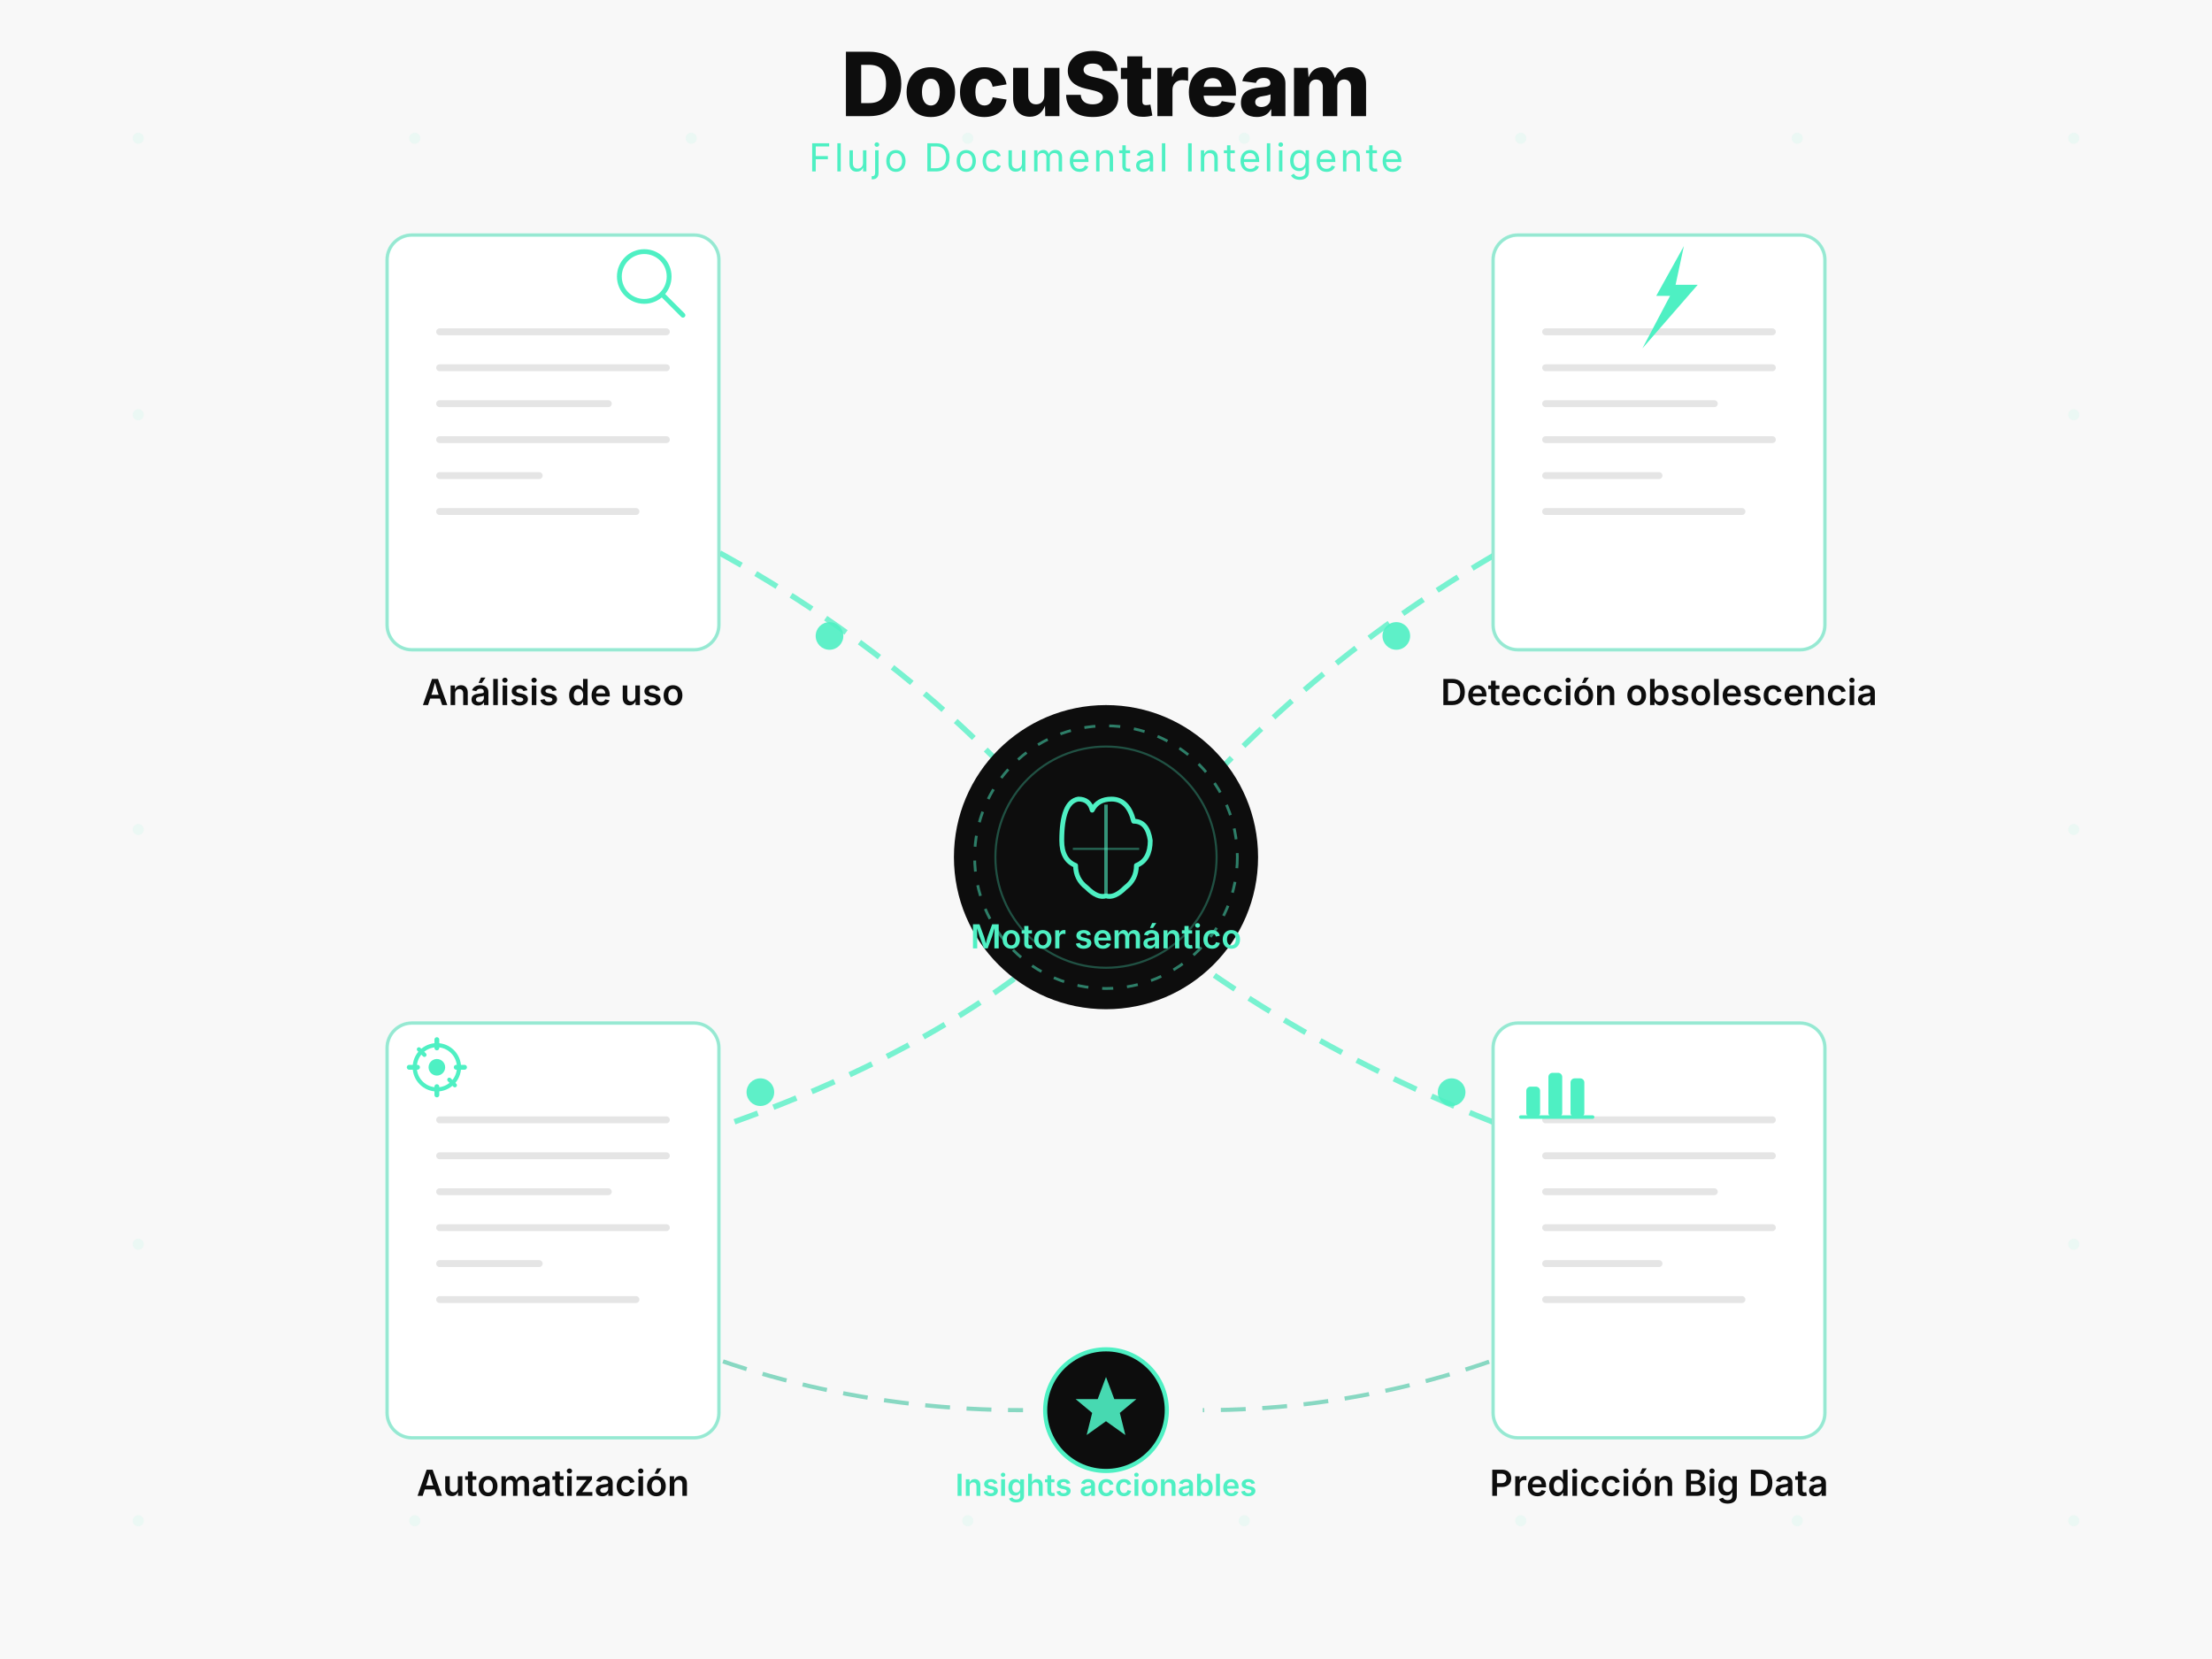
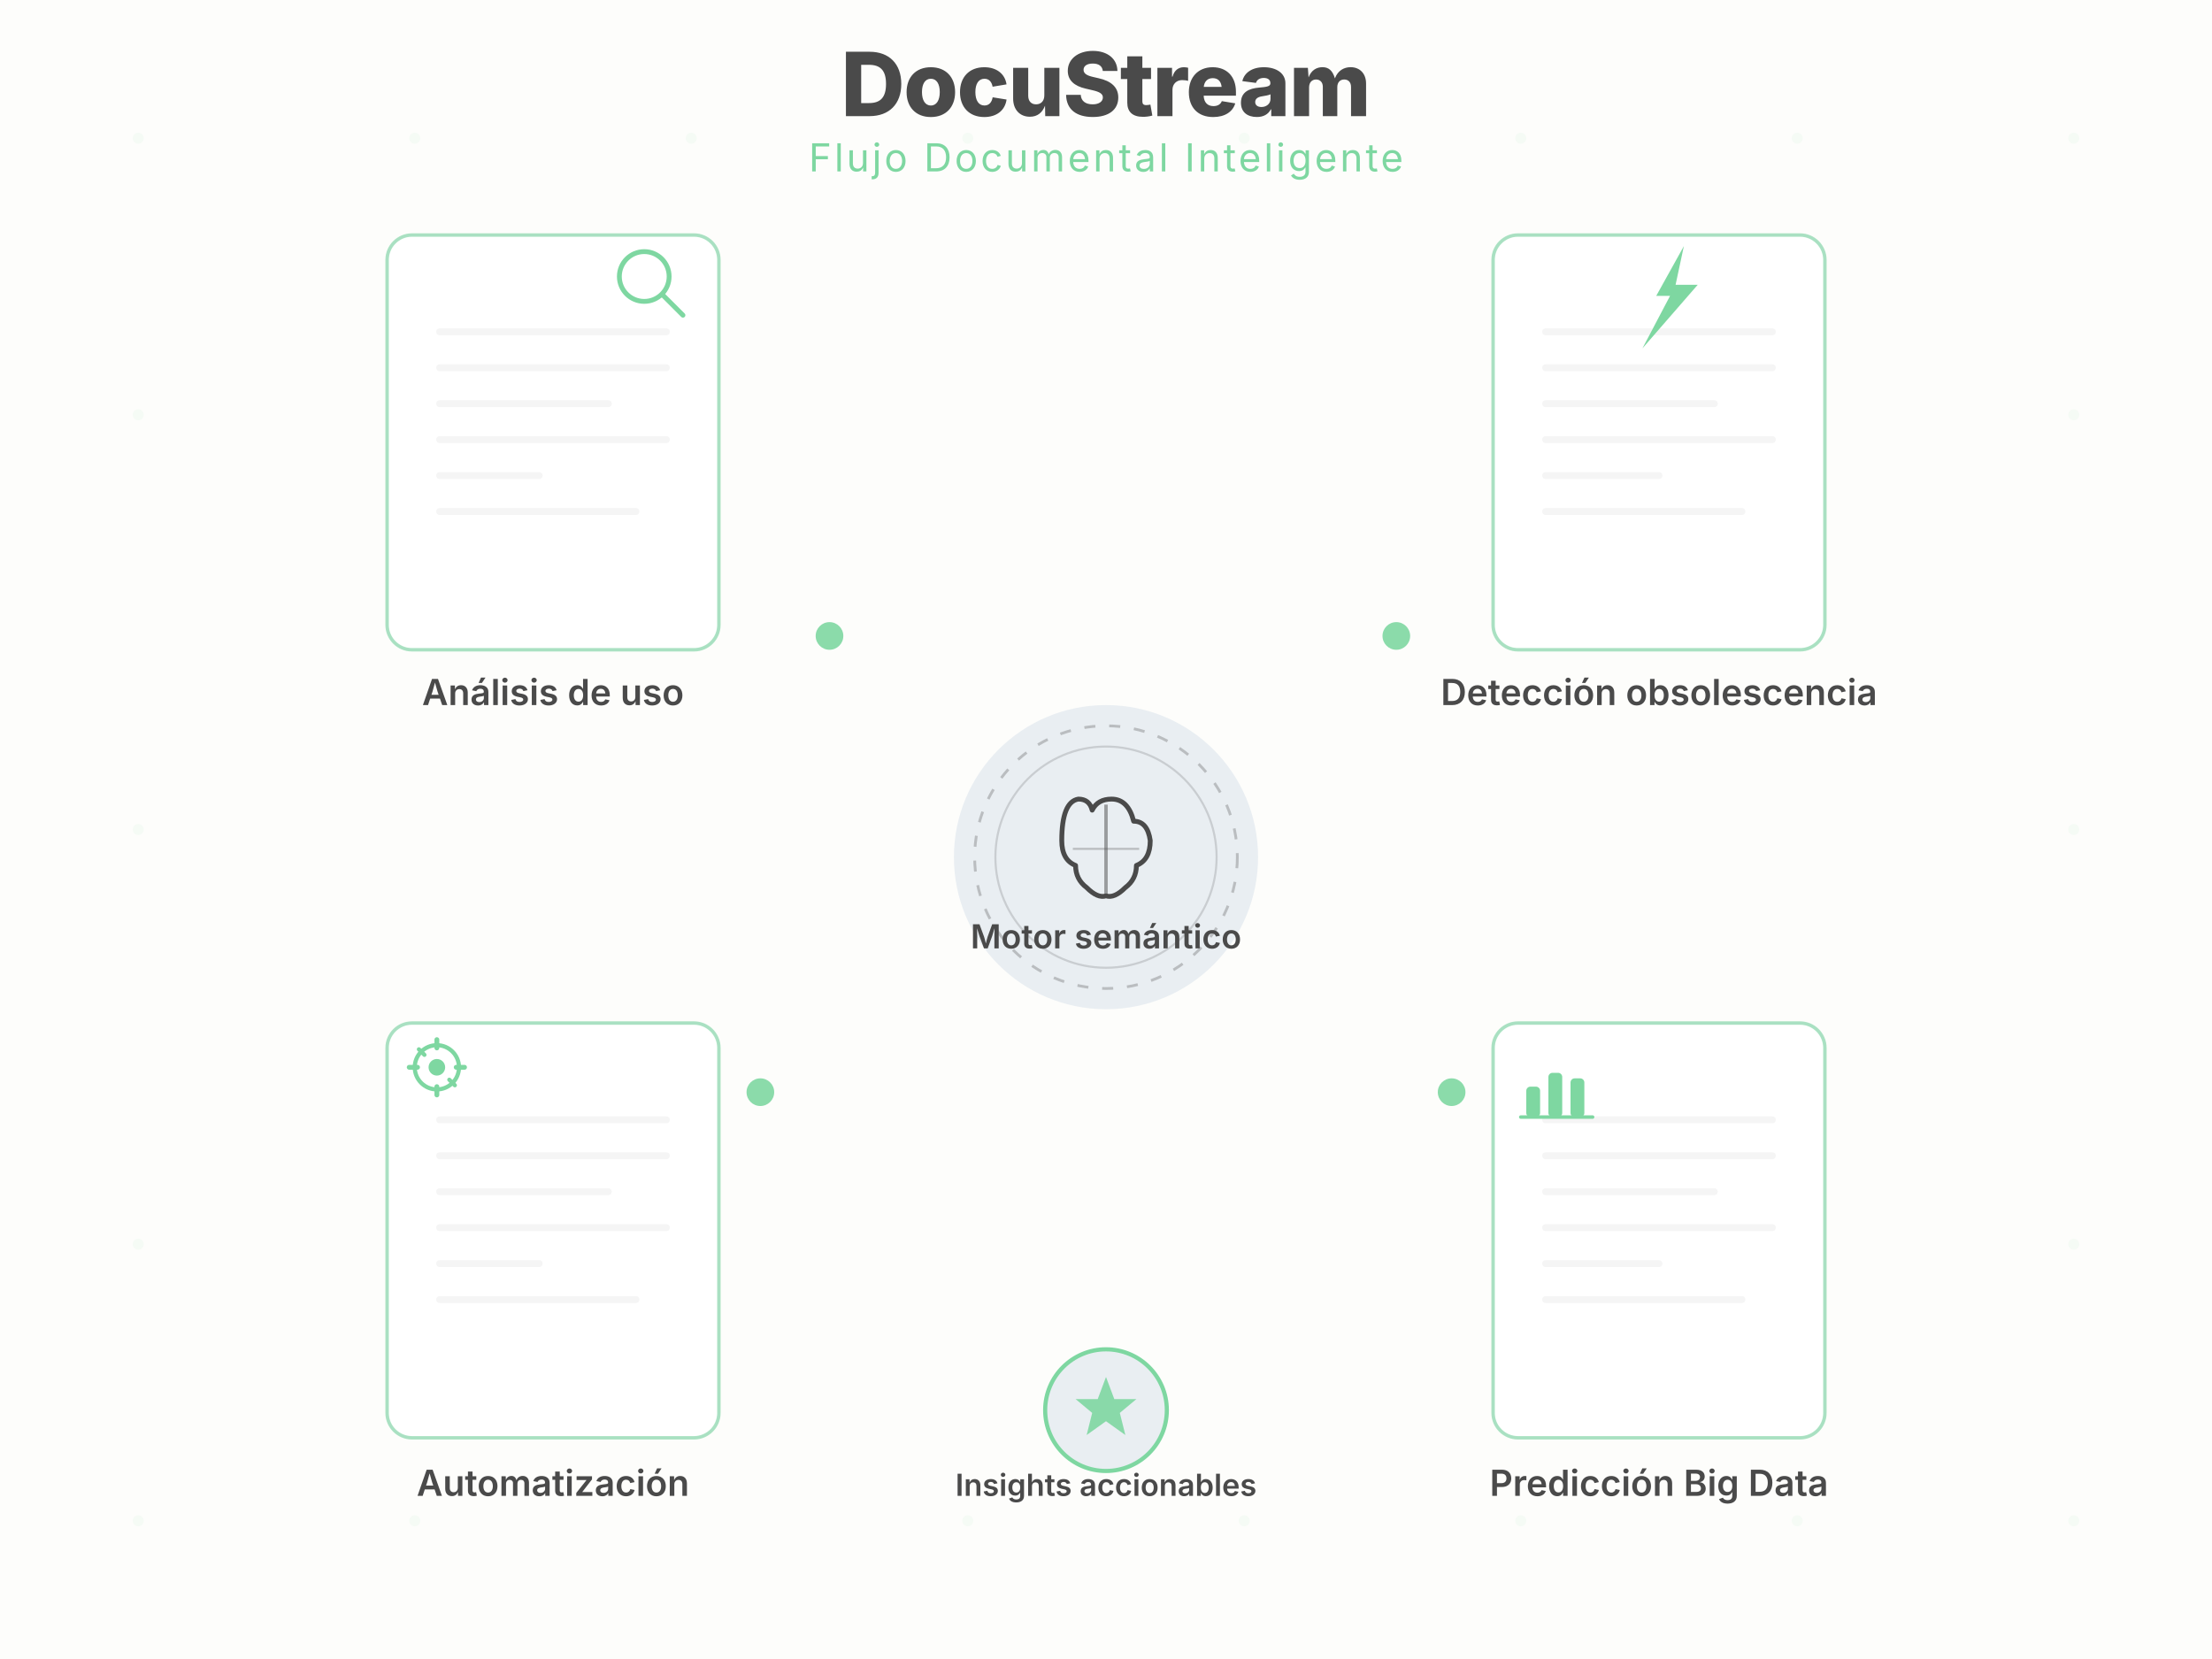
<svg xmlns="http://www.w3.org/2000/svg" width="1600" height="1200" viewBox="0 0 1600 1200" role="img">
-   <rect width="1600" height="1200" fill="#f8f8f8" />
-   <g opacity=".08">
-     <circle cx="100" cy="100" r="4" fill="#4EF0C3" />
-     <circle cx="300" cy="100" r="4" fill="#4EF0C3" />
-     <circle cx="500" cy="100" r="4" fill="#4EF0C3" />
-     <circle cx="700" cy="100" r="4" fill="#4EF0C3" />
-     <circle cx="900" cy="100" r="4" fill="#4EF0C3" />
-     <circle cx="1100" cy="100" r="4" fill="#4EF0C3" />
-     <circle cx="1300" cy="100" r="4" fill="#4EF0C3" />
-     <circle cx="1500" cy="100" r="4" fill="#4EF0C3" />
-     <circle cx="100" cy="300" r="4" fill="#4EF0C3" />
-     <circle cx="1500" cy="300" r="4" fill="#4EF0C3" />
-     <circle cx="100" cy="600" r="4" fill="#4EF0C3" />
-     <circle cx="1500" cy="600" r="4" fill="#4EF0C3" />
-     <circle cx="100" cy="900" r="4" fill="#4EF0C3" />
-     <circle cx="300" cy="900" r="4" fill="#4EF0C3" />
-     <circle cx="1300" cy="900" r="4" fill="#4EF0C3" />
-     <circle cx="1500" cy="900" r="4" fill="#4EF0C3" />
-     <circle cx="100" cy="1100" r="4" fill="#4EF0C3" />
-     <circle cx="300" cy="1100" r="4" fill="#4EF0C3" />
-     <circle cx="700" cy="1100" r="4" fill="#4EF0C3" />
-     <circle cx="900" cy="1100" r="4" fill="#4EF0C3" />
-     <circle cx="1100" cy="1100" r="4" fill="#4EF0C3" />
-     <circle cx="1300" cy="1100" r="4" fill="#4EF0C3" />
-     <circle cx="1500" cy="1100" r="4" fill="#4EF0C3" />
+   <rect width="1600" height="1200" fill="#FDFDFB" />
+   <g opacity=".06">
+     <circle cx="100" cy="100" r="4" fill="#7ED7A1" />
+     <circle cx="300" cy="100" r="4" fill="#7ED7A1" />
+     <circle cx="500" cy="100" r="4" fill="#7ED7A1" />
+     <circle cx="700" cy="100" r="4" fill="#7ED7A1" />
+     <circle cx="900" cy="100" r="4" fill="#7ED7A1" />
+     <circle cx="1100" cy="100" r="4" fill="#7ED7A1" />
+     <circle cx="1300" cy="100" r="4" fill="#7ED7A1" />
+     <circle cx="1500" cy="100" r="4" fill="#7ED7A1" />
+     <circle cx="100" cy="300" r="4" fill="#7ED7A1" />
+     <circle cx="1500" cy="300" r="4" fill="#7ED7A1" />
+     <circle cx="100" cy="600" r="4" fill="#7ED7A1" />
+     <circle cx="1500" cy="600" r="4" fill="#7ED7A1" />
+     <circle cx="100" cy="900" r="4" fill="#7ED7A1" />
+     <circle cx="300" cy="900" r="4" fill="#7ED7A1" />
+     <circle cx="1300" cy="900" r="4" fill="#7ED7A1" />
+     <circle cx="1500" cy="900" r="4" fill="#7ED7A1" />
+     <circle cx="100" cy="1100" r="4" fill="#7ED7A1" />
+     <circle cx="300" cy="1100" r="4" fill="#7ED7A1" />
+     <circle cx="700" cy="1100" r="4" fill="#7ED7A1" />
+     <circle cx="900" cy="1100" r="4" fill="#7ED7A1" />
+     <circle cx="1100" cy="1100" r="4" fill="#7ED7A1" />
+     <circle cx="1300" cy="1100" r="4" fill="#7ED7A1" />
+     <circle cx="1500" cy="1100" r="4" fill="#7ED7A1" />
  </g>
  <style>
    @keyframes dash { to { stroke-dashoffset: -80; } }
    @keyframes float1 { 0%,100%{transform:translateY(0)} 50%{transform:translateY(-16px)} }
    @keyframes float2 { 0%,100%{transform:translateY(0)} 50%{transform:translateY(-12px)} }
    @keyframes float3 { 0%,100%{transform:translateY(0)} 50%{transform:translateY(-20px)} }
    @keyframes pulse  { 0%,100%{opacity:.65} 50%{opacity:1} }
    .flow { stroke-dasharray: 18 12; animation: dash 2s linear infinite; }
    .flow2 { stroke-dasharray: 18 12; animation: dash 2.8s linear infinite; }
    .d1 { animation: float1 3.8s ease-in-out infinite; }
    .d2 { animation: float2 4.4s ease-in-out infinite 0.6s; }
    .d3 { animation: float3 3.2s ease-in-out infinite 1.2s; }
    .d4 { animation: float2 5s   ease-in-out infinite 0.3s; }
    .d5 { animation: float1 4.1s ease-in-out infinite 1.8s; }
    .pulse { animation: pulse 2.4s ease-in-out infinite; }
    @media (prefers-reduced-motion: reduce) {
      .flow,.flow2,.d1,.d2,.d3,.d4,.d5,.pulse { animation: none; }
    }
  </style>
-   <path class="flow" fill="none" stroke="#4EF0C3" stroke-width="4" opacity=".75" d="M 440 360 Q 620 440 740 570" />
-   <path class="flow" fill="none" stroke="#4EF0C3" stroke-width="4" opacity=".75" d="M 1160 360 Q 990 440 870 570" />
-   <path class="flow" fill="none" stroke="#4EF0C3" stroke-width="4" opacity=".75" d="M 780 670 Q 660 780 440 840" />
-   <path class="flow" fill="none" stroke="#4EF0C3" stroke-width="4" opacity=".75" d="M 830 670 Q 970 780 1160 840" />
-   <path class="flow2" fill="none" stroke="#2bbd96" stroke-width="3" opacity=".55" d="M 440 950 Q 580 1020 740 1020" />
-   <path class="flow2" fill="none" stroke="#2bbd96" stroke-width="3" opacity=".55" d="M 1160 950 Q 1020 1020 870 1020" />
-   <circle class="pulse" cx="600" cy="460" r="10" fill="#4EF0C3" opacity=".9" />
-   <circle class="pulse" cx="1010" cy="460" r="10" fill="#4EF0C3" opacity=".9" style="animation-delay:.5s" />
-   <circle class="pulse" cx="550" cy="790" r="10" fill="#4EF0C3" opacity=".9" style="animation-delay:1s" />
-   <circle class="pulse" cx="1050" cy="790" r="10" fill="#4EF0C3" opacity=".9" style="animation-delay:1.5s" />
+   <path class="flow" fill="none" stroke="#7ED7A1" stroke-width="4" opacity=".8" />
+     d="M 440 360 Q 620 440 740 570"/&gt;
+   <path class="flow" fill="none" stroke="#7ED7A1" stroke-width="4" opacity=".8" />
+     d="M 1160 360 Q 990 440 870 570"/&gt;
+   <path class="flow" fill="none" stroke="#7ED7A1" stroke-width="4" opacity=".8" />
+     d="M 780 670 Q 660 780 440 840"/&gt;
+   <path class="flow" fill="none" stroke="#7ED7A1" stroke-width="4" opacity=".8" />
+     d="M 830 670 Q 970 780 1160 840"/&gt;
+   <path class="flow2" fill="none" stroke="#7ED7A1" stroke-width="3" opacity=".6" />
+     d="M 440 950 Q 580 1020 740 1020"/&gt;
+   <path class="flow2" fill="none" stroke="#7ED7A1" stroke-width="3" opacity=".6" />
+     d="M 1160 950 Q 1020 1020 870 1020"/&gt;
+ 
+   <circle class="pulse" cx="600" cy="460" r="10" fill="#7ED7A1" opacity=".9" />
+   <circle class="pulse" cx="1010" cy="460" r="10" fill="#7ED7A1" opacity=".9" style="animation-delay:.5s" />
+   <circle class="pulse" cx="550" cy="790" r="10" fill="#7ED7A1" opacity=".9" style="animation-delay:1s" />
+   <circle class="pulse" cx="1050" cy="790" r="10" fill="#7ED7A1" opacity=".9" style="animation-delay:1.5s" />
  <g class="d2">
-     <circle cx="800" cy="620" r="110" fill="#0d0d0d" />
-     <circle cx="800" cy="620" r="95" fill="none" stroke="#4EF0C3" stroke-width="2" stroke-dasharray="8 10" opacity=".5" />
-     <circle cx="800" cy="620" r="80" fill="none" stroke="#4EF0C3" stroke-width="1.5" opacity=".3" />
-     <path d="M768 608 Q768 580 780 578 Q788 578 790 586 Q794 578 804 578 Q816 578 820 594 Q830 594 832 608 Q832 622 822 626 Q822 636 814 642 Q806 650 800 648 Q794 650 786 642 Q778 636 778 626 Q768 622 768 608Z" fill="none" stroke="#4EF0C3" stroke-width="3.5" stroke-linejoin="round" />
-     <line x1="800" y1="582" x2="800" y2="648" stroke="#4EF0C3" stroke-width="2.5" opacity=".6" />
-     <line x1="776" y1="614" x2="824" y2="614" stroke="#4EF0C3" stroke-width="1.5" opacity=".4" />
-     <text font-family="system-ui,-apple-system,sans-serif" font-size="24" font-weight="600" fill="#4EF0C3" text-anchor="middle" x="800" y="686">Motor semántico</text>
+     <circle cx="800" cy="620" r="110" fill="#E9EEF2" />
+     <circle cx="800" cy="620" r="95" fill="none" stroke="#4A4A4A" stroke-width="2" stroke-dasharray="8 10" opacity=".3" />
+     <circle cx="800" cy="620" r="80" fill="none" stroke="#4A4A4A" stroke-width="1.5" opacity=".2" />
+     <path d="M768 608 Q768 580 780 578 Q788 578 790 586 Q794 578 804 578 Q816 578 820 594 Q830 594 832 608 Q832 622 822 626 Q822 636 814 642 Q806 650 800 648 Q794 650 786 642 Q778 636 778 626 Q768 622 768 608Z" fill="none" stroke="#4A4A4A" stroke-width="3.5" stroke-linejoin="round" />
+     <line x1="800" y1="582" x2="800" y2="648" stroke="#4A4A4A" stroke-width="2.5" opacity=".5" />
+     <line x1="776" y1="614" x2="824" y2="614" stroke="#4A4A4A" stroke-width="1.5" opacity=".3" />
+     <text font-family="system-ui,-apple-system,sans-serif" font-size="24" font-weight="600" fill="#4A4A4A" text-anchor="middle" x="800" y="686">Motor semántico</text>
  </g>
  <g class="d2" style="animation-delay:.8s">
-     <circle cx="800" cy="1020" r="44" fill="#0d0d0d" stroke="#4EF0C3" stroke-width="3" />
-     <polygon points="800,996 806,1012 822,1012 810,1022 814,1038 800,1028 786,1038 790,1022 778,1012 794,1012" fill="#4EF0C3" opacity=".9" />
-     <text font-family="system-ui,-apple-system,sans-serif" font-size="22" font-weight="600" fill="#4EF0C3" text-anchor="middle" x="800" y="1082">Insights accionables</text>
+     <circle cx="800" cy="1020" r="44" fill="#E9EEF2" stroke="#7ED7A1" stroke-width="3" />
+     <polygon points="800,996 806,1012 822,1012 810,1022 814,1038 800,1028 786,1038 790,1022 778,1012 794,1012" fill="#7ED7A1" opacity=".9" />
+     <text font-family="system-ui,-apple-system,sans-serif" font-size="22" font-weight="600" fill="#4A4A4A" text-anchor="middle" x="800" y="1082">Insights accionables</text>
  </g>
  <g class="d1">
-     <rect x="280" y="170" width="240" height="300" rx="18" fill="#ffffff" stroke="#e0e0e0" stroke-width="2" />
-     <rect x="280" y="170" width="240" height="300" rx="18" fill="none" stroke="#4EF0C3" stroke-width="2.5" opacity=".5" />
-     <line x1="318" y1="240" x2="482" y2="240" stroke="#e5e5e5" stroke-width="5" stroke-linecap="round" />
-     <line x1="318" y1="266" x2="482" y2="266" stroke="#e5e5e5" stroke-width="5" stroke-linecap="round" />
-     <line x1="318" y1="292" x2="440" y2="292" stroke="#e5e5e5" stroke-width="5" stroke-linecap="round" />
-     <line x1="318" y1="318" x2="482" y2="318" stroke="#e5e5e5" stroke-width="5" stroke-linecap="round" />
-     <line x1="318" y1="344" x2="390" y2="344" stroke="#e5e5e5" stroke-width="5" stroke-linecap="round" />
-     <line x1="318" y1="370" x2="460" y2="370" stroke="#e5e5e5" stroke-width="5" stroke-linecap="round" />
-     <circle cx="466" cy="200" r="18" fill="none" stroke="#4EF0C3" stroke-width="3.5" />
-     <line x1="480" y1="214" x2="494" y2="228" stroke="#4EF0C3" stroke-width="3.5" stroke-linecap="round" />
-     <text font-family="system-ui,-apple-system,sans-serif" font-size="26" font-weight="600" fill="#0d0d0d" text-anchor="middle" x="400" y="510">Análisis de uso</text>
+     <rect x="280" y="170" width="240" height="300" rx="18" fill="#ffffff" stroke="#E9EEF2" stroke-width="2" />
+     <rect x="280" y="170" width="240" height="300" rx="18" fill="none" stroke="#7ED7A1" stroke-width="2.5" opacity=".6" />
+     <line x1="318" y1="240" x2="482" y2="240" stroke="#F5F5F5" stroke-width="5" stroke-linecap="round" />
+     <line x1="318" y1="266" x2="482" y2="266" stroke="#F5F5F5" stroke-width="5" stroke-linecap="round" />
+     <line x1="318" y1="292" x2="440" y2="292" stroke="#F5F5F5" stroke-width="5" stroke-linecap="round" />
+     <line x1="318" y1="318" x2="482" y2="318" stroke="#F5F5F5" stroke-width="5" stroke-linecap="round" />
+     <line x1="318" y1="344" x2="390" y2="344" stroke="#F5F5F5" stroke-width="5" stroke-linecap="round" />
+     <line x1="318" y1="370" x2="460" y2="370" stroke="#F5F5F5" stroke-width="5" stroke-linecap="round" />
+     <circle cx="466" cy="200" r="18" fill="none" stroke="#7ED7A1" stroke-width="3.5" />
+     <line x1="480" y1="214" x2="494" y2="228" stroke="#7ED7A1" stroke-width="3.5" stroke-linecap="round" />
+     <text font-family="system-ui,-apple-system,sans-serif" font-size="26" font-weight="600" fill="#4A4A4A" text-anchor="middle" x="400" y="510">Análisis de uso</text>
  </g>
  <g class="d3">
-     <rect x="1080" y="170" width="240" height="300" rx="18" fill="#ffffff" stroke="#e0e0e0" stroke-width="2" />
-     <rect x="1080" y="170" width="240" height="300" rx="18" fill="none" stroke="#4EF0C3" stroke-width="2.5" opacity=".5" />
-     <line x1="1118" y1="240" x2="1282" y2="240" stroke="#e5e5e5" stroke-width="5" stroke-linecap="round" />
-     <line x1="1118" y1="266" x2="1282" y2="266" stroke="#e5e5e5" stroke-width="5" stroke-linecap="round" />
-     <line x1="1118" y1="292" x2="1240" y2="292" stroke="#e5e5e5" stroke-width="5" stroke-linecap="round" />
-     <line x1="1118" y1="318" x2="1282" y2="318" stroke="#e5e5e5" stroke-width="5" stroke-linecap="round" />
-     <line x1="1118" y1="344" x2="1200" y2="344" stroke="#e5e5e5" stroke-width="5" stroke-linecap="round" />
-     <line x1="1118" y1="370" x2="1260" y2="370" stroke="#e5e5e5" stroke-width="5" stroke-linecap="round" />
-     <polygon points="1218,178 1198,214 1208,214 1188,252 1228,206 1212,206" fill="#4EF0C3" />
-     <text font-family="system-ui,-apple-system,sans-serif" font-size="26" font-weight="600" fill="#0d0d0d" text-anchor="middle" x="1200" y="510">Detección obsolescencia</text>
+     <rect x="1080" y="170" width="240" height="300" rx="18" fill="#ffffff" stroke="#E9EEF2" stroke-width="2" />
+     <rect x="1080" y="170" width="240" height="300" rx="18" fill="none" stroke="#7ED7A1" stroke-width="2.5" opacity=".6" />
+     <line x1="1118" y1="240" x2="1282" y2="240" stroke="#F5F5F5" stroke-width="5" stroke-linecap="round" />
+     <line x1="1118" y1="266" x2="1282" y2="266" stroke="#F5F5F5" stroke-width="5" stroke-linecap="round" />
+     <line x1="1118" y1="292" x2="1240" y2="292" stroke="#F5F5F5" stroke-width="5" stroke-linecap="round" />
+     <line x1="1118" y1="318" x2="1282" y2="318" stroke="#F5F5F5" stroke-width="5" stroke-linecap="round" />
+     <line x1="1118" y1="344" x2="1200" y2="344" stroke="#F5F5F5" stroke-width="5" stroke-linecap="round" />
+     <line x1="1118" y1="370" x2="1260" y2="370" stroke="#F5F5F5" stroke-width="5" stroke-linecap="round" />
+     <polygon points="1218,178 1198,214 1208,214 1188,252 1228,206 1212,206" fill="#7ED7A1" />
+     <text font-family="system-ui,-apple-system,sans-serif" font-size="26" font-weight="600" fill="#4A4A4A" text-anchor="middle" x="1200" y="510">Detección obsolescencia</text>
  </g>
  <g class="d4">
-     <rect x="280" y="740" width="240" height="300" rx="18" fill="#ffffff" stroke="#e0e0e0" stroke-width="2" />
-     <rect x="280" y="740" width="240" height="300" rx="18" fill="none" stroke="#4EF0C3" stroke-width="2.5" opacity=".5" />
-     <line x1="318" y1="810" x2="482" y2="810" stroke="#e5e5e5" stroke-width="5" stroke-linecap="round" />
-     <line x1="318" y1="836" x2="482" y2="836" stroke="#e5e5e5" stroke-width="5" stroke-linecap="round" />
-     <line x1="318" y1="862" x2="440" y2="862" stroke="#e5e5e5" stroke-width="5" stroke-linecap="round" />
-     <line x1="318" y1="888" x2="482" y2="888" stroke="#e5e5e5" stroke-width="5" stroke-linecap="round" />
-     <line x1="318" y1="914" x2="390" y2="914" stroke="#e5e5e5" stroke-width="5" stroke-linecap="round" />
-     <line x1="318" y1="940" x2="460" y2="940" stroke="#e5e5e5" stroke-width="5" stroke-linecap="round" />
-     <circle cx="316" cy="772" r="16" fill="none" stroke="#4EF0C3" stroke-width="3" />
-     <circle cx="316" cy="772" r="6" fill="#4EF0C3" />
-     <line x1="316" y1="752" x2="316" y2="758" stroke="#4EF0C3" stroke-width="3.5" stroke-linecap="round" />
-     <line x1="316" y1="786" x2="316" y2="792" stroke="#4EF0C3" stroke-width="3.5" stroke-linecap="round" />
-     <line x1="296" y1="772" x2="302" y2="772" stroke="#4EF0C3" stroke-width="3.5" stroke-linecap="round" />
-     <line x1="330" y1="772" x2="336" y2="772" stroke="#4EF0C3" stroke-width="3.5" stroke-linecap="round" />
-     <line x1="303" y1="759" x2="307" y2="763" stroke="#4EF0C3" stroke-width="3" stroke-linecap="round" />
-     <line x1="325" y1="781" x2="329" y2="785" stroke="#4EF0C3" stroke-width="3" stroke-linecap="round" />
-     <text font-family="system-ui,-apple-system,sans-serif" font-size="26" font-weight="600" fill="#0d0d0d" text-anchor="middle" x="400" y="1082">Automatización</text>
+     <rect x="280" y="740" width="240" height="300" rx="18" fill="#ffffff" stroke="#E9EEF2" stroke-width="2" />
+     <rect x="280" y="740" width="240" height="300" rx="18" fill="none" stroke="#7ED7A1" stroke-width="2.5" opacity=".6" />
+     <line x1="318" y1="810" x2="482" y2="810" stroke="#F5F5F5" stroke-width="5" stroke-linecap="round" />
+     <line x1="318" y1="836" x2="482" y2="836" stroke="#F5F5F5" stroke-width="5" stroke-linecap="round" />
+     <line x1="318" y1="862" x2="440" y2="862" stroke="#F5F5F5" stroke-width="5" stroke-linecap="round" />
+     <line x1="318" y1="888" x2="482" y2="888" stroke="#F5F5F5" stroke-width="5" stroke-linecap="round" />
+     <line x1="318" y1="914" x2="390" y2="914" stroke="#F5F5F5" stroke-width="5" stroke-linecap="round" />
+     <line x1="318" y1="940" x2="460" y2="940" stroke="#F5F5F5" stroke-width="5" stroke-linecap="round" />
+     <circle cx="316" cy="772" r="16" fill="none" stroke="#7ED7A1" stroke-width="3" />
+     <circle cx="316" cy="772" r="6" fill="#7ED7A1" />
+     <line x1="316" y1="752" x2="316" y2="758" stroke="#7ED7A1" stroke-width="3.5" stroke-linecap="round" />
+     <line x1="316" y1="786" x2="316" y2="792" stroke="#7ED7A1" stroke-width="3.5" stroke-linecap="round" />
+     <line x1="296" y1="772" x2="302" y2="772" stroke="#7ED7A1" stroke-width="3.5" stroke-linecap="round" />
+     <line x1="330" y1="772" x2="336" y2="772" stroke="#7ED7A1" stroke-width="3.5" stroke-linecap="round" />
+     <line x1="303" y1="759" x2="307" y2="763" stroke="#7ED7A1" stroke-width="3" stroke-linecap="round" />
+     <line x1="325" y1="781" x2="329" y2="785" stroke="#7ED7A1" stroke-width="3" stroke-linecap="round" />
+     <text font-family="system-ui,-apple-system,sans-serif" font-size="26" font-weight="600" fill="#4A4A4A" text-anchor="middle" x="400" y="1082">Automatización</text>
  </g>
  <g class="d5">
-     <rect x="1080" y="740" width="240" height="300" rx="18" fill="#ffffff" stroke="#e0e0e0" stroke-width="2" />
-     <rect x="1080" y="740" width="240" height="300" rx="18" fill="none" stroke="#4EF0C3" stroke-width="2.5" opacity=".5" />
-     <line x1="1118" y1="810" x2="1282" y2="810" stroke="#e5e5e5" stroke-width="5" stroke-linecap="round" />
-     <line x1="1118" y1="836" x2="1282" y2="836" stroke="#e5e5e5" stroke-width="5" stroke-linecap="round" />
-     <line x1="1118" y1="862" x2="1240" y2="862" stroke="#e5e5e5" stroke-width="5" stroke-linecap="round" />
-     <line x1="1118" y1="888" x2="1282" y2="888" stroke="#e5e5e5" stroke-width="5" stroke-linecap="round" />
-     <line x1="1118" y1="914" x2="1200" y2="914" stroke="#e5e5e5" stroke-width="5" stroke-linecap="round" />
-     <line x1="1118" y1="940" x2="1260" y2="940" stroke="#e5e5e5" stroke-width="5" stroke-linecap="round" />
-     <rect x="1104" y="786" width="10" height="22" rx="3" fill="#4EF0C3" />
-     <rect x="1120" y="776" width="10" height="32" rx="3" fill="#4EF0C3" />
-     <rect x="1136" y="780" width="10" height="28" rx="3" fill="#4EF0C3" />
-     <line x1="1100" y1="808" x2="1152" y2="808" stroke="#4EF0C3" stroke-width="2.5" stroke-linecap="round" />
-     <text font-family="system-ui,-apple-system,sans-serif" font-size="26" font-weight="600" fill="#0d0d0d" text-anchor="middle" x="1200" y="1082">Predicción Big Data</text>
+     <rect x="1080" y="740" width="240" height="300" rx="18" fill="#ffffff" stroke="#E9EEF2" stroke-width="2" />
+     <rect x="1080" y="740" width="240" height="300" rx="18" fill="none" stroke="#7ED7A1" stroke-width="2.5" opacity=".6" />
+     <line x1="1118" y1="810" x2="1282" y2="810" stroke="#F5F5F5" stroke-width="5" stroke-linecap="round" />
+     <line x1="1118" y1="836" x2="1282" y2="836" stroke="#F5F5F5" stroke-width="5" stroke-linecap="round" />
+     <line x1="1118" y1="862" x2="1240" y2="862" stroke="#F5F5F5" stroke-width="5" stroke-linecap="round" />
+     <line x1="1118" y1="888" x2="1282" y2="888" stroke="#F5F5F5" stroke-width="5" stroke-linecap="round" />
+     <line x1="1118" y1="914" x2="1200" y2="914" stroke="#F5F5F5" stroke-width="5" stroke-linecap="round" />
+     <line x1="1118" y1="940" x2="1260" y2="940" stroke="#F5F5F5" stroke-width="5" stroke-linecap="round" />
+     <rect x="1104" y="786" width="10" height="22" rx="3" fill="#7ED7A1" />
+     <rect x="1120" y="776" width="10" height="32" rx="3" fill="#7ED7A1" />
+     <rect x="1136" y="780" width="10" height="28" rx="3" fill="#7ED7A1" />
+     <line x1="1100" y1="808" x2="1152" y2="808" stroke="#7ED7A1" stroke-width="2.5" stroke-linecap="round" />
+     <text font-family="system-ui,-apple-system,sans-serif" font-size="26" font-weight="600" fill="#4A4A4A" text-anchor="middle" x="1200" y="1082">Predicción Big Data</text>
  </g>
-   <text font-family="system-ui,-apple-system,sans-serif" font-size="64" font-weight="800" fill="#0d0d0d" text-anchor="middle" x="800" y="84" letter-spacing="-1">DocuStream</text>
-   <text font-family="system-ui,-apple-system,sans-serif" font-size="28" font-weight="400" fill="#4EF0C3" text-anchor="middle" x="800" y="124" letter-spacing="2">Flujo Documental Inteligente</text>
+   <text font-family="system-ui,-apple-system,sans-serif" font-size="64" font-weight="800" fill="#4A4A4A" text-anchor="middle" x="800" y="84" letter-spacing="-1">DocuStream</text>
+   <text font-family="system-ui,-apple-system,sans-serif" font-size="28" font-weight="400" fill="#7ED7A1" text-anchor="middle" x="800" y="124" letter-spacing="2">Flujo Documental Inteligente</text>
</svg>
